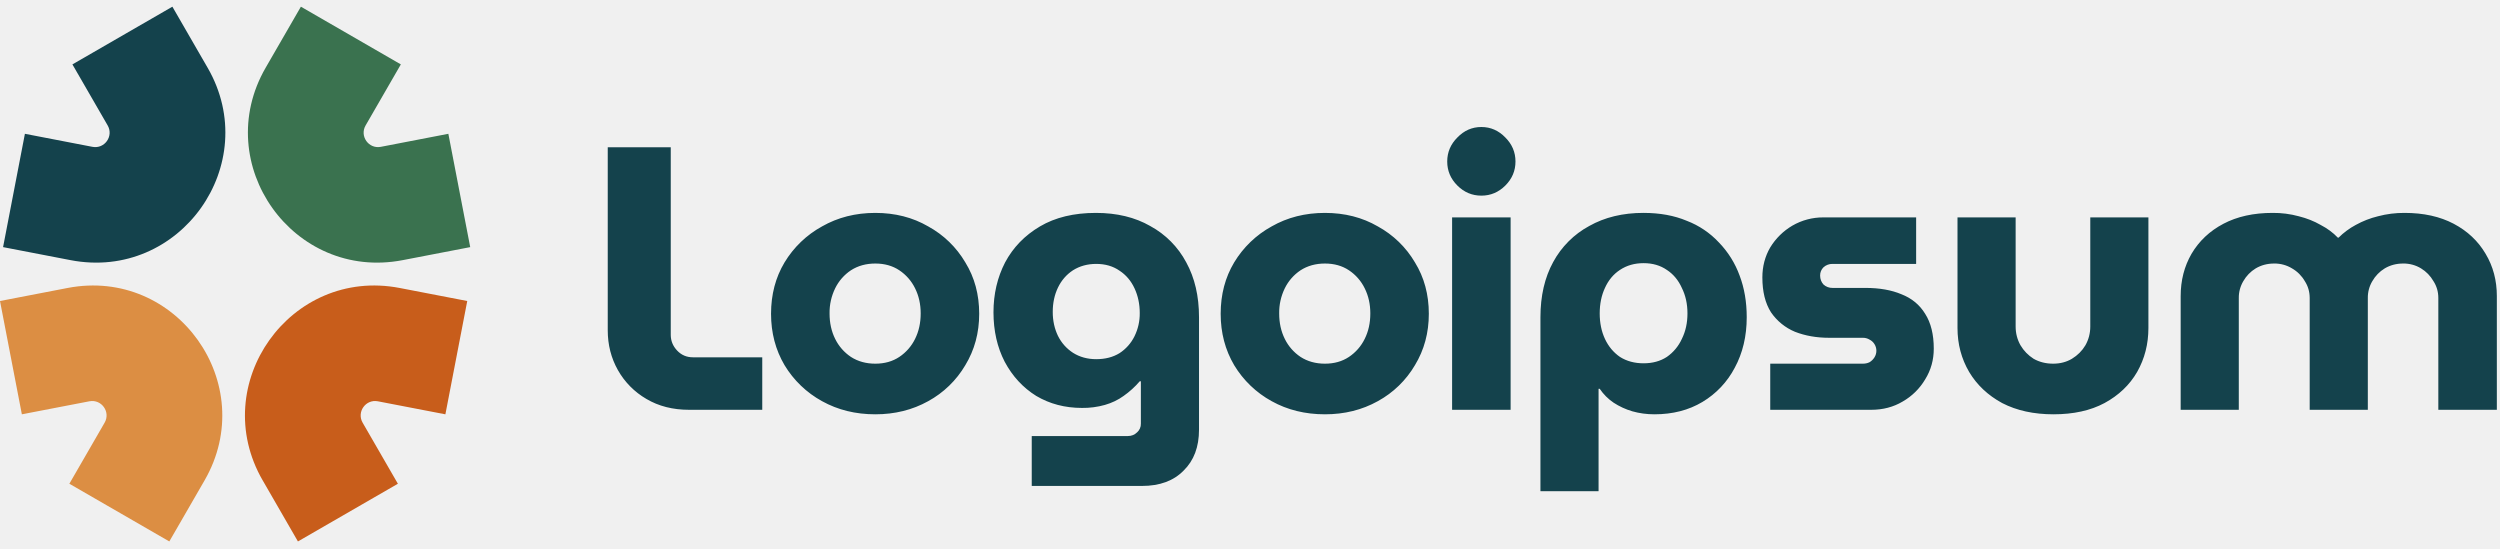
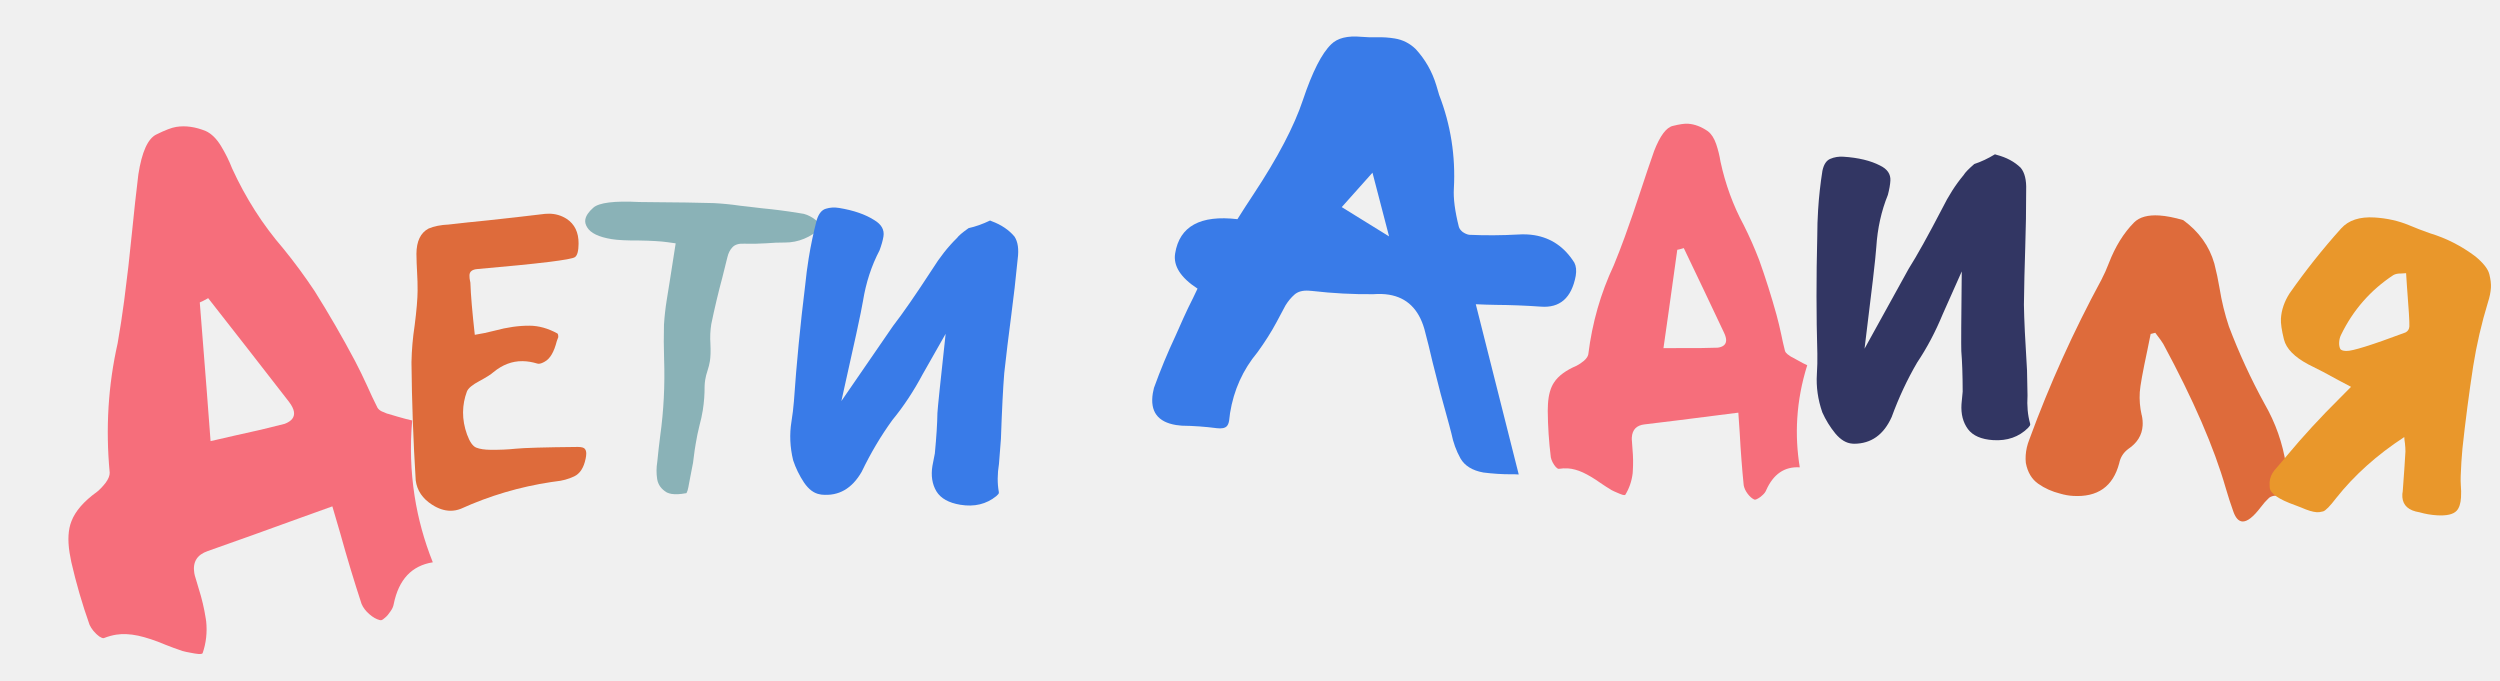
- <svg xmlns="http://www.w3.org/2000/svg" width="187" height="41" viewBox="0 0 187 41" fill="none">
-   <g clip-path="url(#clip0_19_331)">
-     <path fill-rule="evenodd" clip-rule="evenodd" d="M19.87 5.067L22.507 0.5L29.983 4.817L27.347 9.383C26.884 10.184 27.577 11.158 28.485 10.983L33.537 10.008L35.172 18.485L30.12 19.459C21.948 21.035 15.709 12.275 19.87 5.067Z" fill="#3A724F" />
-     <path fill-rule="evenodd" clip-rule="evenodd" d="M15.302 35.933L12.665 40.5L5.188 36.184L7.825 31.617C8.288 30.816 7.595 29.842 6.686 30.017L1.635 30.991L0 22.515L5.052 21.541C13.224 19.965 19.462 28.725 15.302 35.933Z" fill="#DC8E43" />
-     <path fill-rule="evenodd" clip-rule="evenodd" d="M15.53 5.067L12.894 0.5L5.417 4.817L8.054 9.383C8.516 10.184 7.824 11.158 6.915 10.983L1.863 10.008L0.23 18.485L5.281 19.459C13.454 21.035 19.693 12.275 15.531 5.067H15.53Z" fill="#14424C" />
-     <path fill-rule="evenodd" clip-rule="evenodd" d="M19.65 35.933L22.285 40.5L29.762 36.184L27.125 31.617C26.663 30.816 27.355 29.842 28.264 30.017L33.315 30.991L34.95 22.515L29.898 21.541C21.726 19.965 15.488 28.725 19.648 35.933H19.65Z" fill="#C85D1B" />
-     <path d="M163.114 30.653V22.153C163.114 20.975 163.385 19.918 163.927 18.983C164.488 18.029 165.283 17.281 166.312 16.738C167.341 16.196 168.566 15.925 169.987 15.925C170.65 15.918 171.311 16.003 171.951 16.177C172.55 16.327 173.092 16.542 173.578 16.822C174.083 17.084 174.513 17.402 174.869 17.776H174.925C175.306 17.397 175.741 17.075 176.215 16.822C176.736 16.535 177.293 16.318 177.871 16.177C178.521 16.005 179.191 15.92 179.863 15.925C181.284 15.925 182.509 16.195 183.538 16.738C184.566 17.281 185.361 18.028 185.922 18.983C186.484 19.918 186.764 20.974 186.764 22.153V30.653H182.387V22.293C182.387 21.826 182.266 21.405 182.023 21.031C181.8 20.64 181.481 20.312 181.097 20.077C180.692 19.83 180.224 19.704 179.75 19.712C179.245 19.712 178.787 19.834 178.376 20.077C177.991 20.311 177.673 20.64 177.45 21.031C177.223 21.412 177.106 21.849 177.113 22.293V30.653H172.765V22.293C172.765 21.826 172.643 21.405 172.4 21.031C172.172 20.634 171.843 20.305 171.446 20.077C171.041 19.83 170.573 19.704 170.099 19.712C169.594 19.712 169.136 19.834 168.725 20.077C168.34 20.311 168.022 20.64 167.799 21.031C167.573 21.413 167.456 21.849 167.462 22.293V30.653H163.114ZM153.603 30.99C152.126 30.99 150.844 30.71 149.76 30.148C148.694 29.568 147.871 28.792 147.291 27.82C146.711 26.829 146.421 25.734 146.421 24.537V16.261H150.77V24.425C150.77 24.93 150.891 25.398 151.134 25.828C151.377 26.239 151.705 26.576 152.116 26.838C152.546 27.081 153.033 27.203 153.575 27.203C154.099 27.203 154.566 27.081 154.978 26.838C155.408 26.576 155.745 26.239 155.988 25.828C156.231 25.398 156.353 24.93 156.353 24.425V16.261H160.701V24.537C160.701 25.734 160.42 26.829 159.859 27.82C159.298 28.792 158.485 29.569 157.419 30.148C156.371 30.709 155.099 30.99 153.603 30.99ZM132.414 30.653V27.203H139.344C139.531 27.203 139.699 27.165 139.849 27.09C139.998 26.997 140.12 26.875 140.213 26.726C140.305 26.579 140.353 26.409 140.353 26.235C140.353 26.061 140.305 25.891 140.213 25.744C140.126 25.6 139.999 25.483 139.849 25.407C139.697 25.313 139.522 25.265 139.344 25.267H136.819C135.883 25.267 135.032 25.117 134.266 24.818C133.538 24.517 132.914 24.01 132.47 23.359C132.04 22.686 131.825 21.816 131.825 20.75C131.825 19.927 132.021 19.179 132.414 18.506C132.823 17.835 133.391 17.276 134.069 16.878C134.776 16.468 135.58 16.255 136.398 16.261H143.327V19.74H137.071C136.823 19.735 136.582 19.826 136.398 19.993C136.316 20.073 136.251 20.169 136.208 20.275C136.164 20.381 136.143 20.495 136.145 20.61C136.145 20.872 136.23 21.096 136.398 21.283C136.582 21.45 136.823 21.541 137.071 21.536H139.54C140.587 21.536 141.485 21.695 142.233 22.012C143 22.312 143.589 22.798 144.001 23.472C144.431 24.145 144.646 25.014 144.646 26.08C144.646 26.922 144.431 27.689 144.001 28.38C143.593 29.069 143.013 29.64 142.317 30.036C141.625 30.448 140.84 30.653 139.961 30.653H132.414ZM122.94 15.925C124.156 15.925 125.231 16.121 126.166 16.514C127.084 16.864 127.91 17.421 128.579 18.141C129.261 18.847 129.787 19.688 130.122 20.61C130.477 21.545 130.655 22.583 130.655 23.724C130.655 25.145 130.356 26.408 129.757 27.511C129.204 28.568 128.369 29.452 127.345 30.064C126.316 30.681 125.119 30.99 123.754 30.99C123.174 30.99 122.622 30.915 122.098 30.766C121.602 30.62 121.129 30.402 120.696 30.12C120.287 29.843 119.935 29.491 119.658 29.082H119.573V36.742H115.225V23.723C115.225 22.133 115.543 20.758 116.179 19.599C116.796 18.458 117.731 17.522 118.872 16.905C120.032 16.251 121.388 15.924 122.94 15.924V15.925ZM122.94 19.684C122.267 19.684 121.678 19.852 121.173 20.189C120.686 20.507 120.312 20.956 120.05 21.536C119.789 22.096 119.658 22.733 119.658 23.443C119.658 24.154 119.789 24.79 120.05 25.351C120.312 25.912 120.686 26.361 121.173 26.698C121.678 27.016 122.267 27.175 122.94 27.175C123.613 27.175 124.193 27.015 124.679 26.698C125.168 26.359 125.556 25.893 125.802 25.351C126.082 24.79 126.222 24.154 126.222 23.443C126.222 22.733 126.082 22.097 125.802 21.536C125.54 20.956 125.166 20.506 124.679 20.189C124.193 19.852 123.613 19.684 122.94 19.684ZM108.617 30.653V16.261H112.994V30.653H108.617ZM110.805 14.634C110.113 14.634 109.515 14.382 109.01 13.877C108.505 13.372 108.252 12.773 108.252 12.081C108.252 11.389 108.505 10.791 109.01 10.286C109.515 9.762 110.113 9.5 110.805 9.5C111.497 9.5 112.096 9.762 112.601 10.286C113.106 10.791 113.358 11.389 113.358 12.081C113.358 12.773 113.106 13.371 112.601 13.877C112.096 14.382 111.497 14.634 110.805 14.634ZM99.105 30.99C97.628 30.99 96.3 30.663 95.121 30.008C93.964 29.374 92.997 28.445 92.316 27.315C91.643 26.174 91.306 24.893 91.306 23.471C91.306 22.031 91.643 20.75 92.316 19.628C92.997 18.498 93.964 17.569 95.121 16.935C96.3 16.261 97.628 15.925 99.105 15.925C100.583 15.925 101.901 16.261 103.061 16.935C104.213 17.565 105.173 18.495 105.838 19.628C106.53 20.75 106.876 22.031 106.876 23.471C106.876 24.893 106.53 26.174 105.838 27.315C105.173 28.448 104.213 29.378 103.061 30.008C101.883 30.663 100.564 30.99 99.105 30.99ZM99.105 27.203C99.797 27.203 100.396 27.034 100.901 26.698C101.406 26.361 101.813 25.896 102.079 25.351C102.36 24.79 102.5 24.154 102.5 23.443C102.5 22.751 102.36 22.125 102.079 21.563C101.813 21.018 101.406 20.553 100.901 20.217C100.396 19.88 99.797 19.712 99.105 19.712C98.413 19.712 97.805 19.88 97.282 20.217C96.777 20.554 96.37 21.018 96.103 21.564C95.817 22.149 95.673 22.793 95.683 23.444C95.683 24.154 95.823 24.79 96.103 25.351C96.37 25.896 96.777 26.361 97.282 26.698C97.805 27.034 98.413 27.203 99.105 27.203ZM77.174 36.349V32.617H84.355C84.636 32.617 84.87 32.524 85.057 32.337C85.148 32.256 85.221 32.157 85.269 32.045C85.317 31.933 85.341 31.813 85.337 31.691V28.521H85.253C84.898 28.934 84.493 29.302 84.047 29.615C83.635 29.915 83.167 30.139 82.644 30.289C82.087 30.445 81.511 30.521 80.933 30.513C79.661 30.513 78.52 30.213 77.51 29.615C76.519 28.998 75.733 28.147 75.153 27.062C74.593 25.978 74.312 24.743 74.312 23.359C74.312 21.994 74.602 20.75 75.182 19.628C75.78 18.506 76.65 17.608 77.791 16.935C78.931 16.261 80.325 15.925 81.971 15.925C83.542 15.925 84.898 16.252 86.039 16.907C87.185 17.529 88.121 18.475 88.732 19.627C89.368 20.787 89.686 22.153 89.686 23.724V32.14C89.686 33.43 89.303 34.45 88.536 35.198C87.788 35.965 86.75 36.348 85.422 36.348L77.174 36.349ZM81.999 26.866C82.672 26.866 83.252 26.716 83.739 26.417C84.219 26.105 84.607 25.669 84.86 25.155C85.126 24.614 85.261 24.018 85.253 23.415C85.253 22.742 85.123 22.125 84.861 21.564C84.599 21.003 84.225 20.563 83.738 20.245C83.252 19.908 82.672 19.74 81.998 19.74C81.344 19.74 80.764 19.899 80.259 20.217C79.773 20.535 79.399 20.965 79.137 21.507C78.876 22.05 78.745 22.657 78.745 23.331C78.745 23.986 78.875 24.584 79.137 25.127C79.399 25.65 79.773 26.071 80.26 26.389C80.764 26.707 81.344 26.866 81.999 26.866ZM65.473 30.99C63.996 30.99 62.668 30.663 61.49 30.008C60.333 29.374 59.365 28.445 58.684 27.315C58.011 26.174 57.674 24.893 57.674 23.471C57.674 22.031 58.011 20.75 58.684 19.628C59.365 18.498 60.333 17.569 61.49 16.935C62.668 16.261 63.996 15.925 65.473 15.925C66.951 15.925 68.269 16.261 69.429 16.935C70.581 17.565 71.541 18.495 72.206 19.628C72.898 20.75 73.244 22.031 73.244 23.471C73.244 24.893 72.898 26.174 72.206 27.315C71.541 28.448 70.581 29.378 69.429 30.008C68.251 30.663 66.932 30.99 65.473 30.99ZM65.473 27.203C66.165 27.203 66.763 27.034 67.269 26.698C67.774 26.361 68.18 25.896 68.447 25.351C68.727 24.79 68.867 24.154 68.867 23.443C68.867 22.751 68.727 22.125 68.447 21.563C68.18 21.018 67.774 20.553 67.269 20.217C66.764 19.88 66.165 19.712 65.473 19.712C64.781 19.712 64.173 19.88 63.65 20.217C63.145 20.554 62.738 21.018 62.471 21.564C62.185 22.149 62.041 22.793 62.051 23.444C62.051 24.154 62.191 24.79 62.471 25.351C62.738 25.896 63.145 26.361 63.65 26.698C64.173 27.034 64.781 27.203 65.473 27.203ZM51.547 30.653C50.331 30.653 49.265 30.383 48.349 29.84C47.458 29.323 46.722 28.578 46.217 27.68C45.712 26.782 45.459 25.79 45.459 24.706V11.015H50.172V25.042C50.172 25.492 50.332 25.884 50.649 26.221C50.967 26.557 51.359 26.726 51.827 26.726H57.017V30.653H51.547Z" fill="#14424C" />
-   </g>
-   <defs>
-     <clipPath id="clip0_19_331">
-       <rect width="187" height="40" fill="white" transform="translate(0 0.5)" />
-     </clipPath>
-   </defs>
+ <svg xmlns="http://www.w3.org/2000/svg" width="180" height="49" viewBox="0 0 180 49" fill="none">
+   <path d="M15.161 31.761C15.797 31.617 16.393 31.481 16.948 31.351C18.224 31.079 19.408 30.8 20.5 30.515C21.003 30.322 21.224 30.033 21.164 29.647C21.132 29.44 21.01 29.198 20.799 28.92C18.868 26.428 16.931 23.944 14.989 21.468C14.858 21.531 14.729 21.6 14.601 21.677C14.534 21.702 14.462 21.734 14.384 21.775C14.552 23.839 14.717 25.939 14.881 28.075C14.97 29.276 15.063 30.504 15.161 31.761ZM29.677 30.273C29.516 32.121 29.574 33.934 29.851 35.713C30.104 37.34 30.541 38.931 31.162 40.486C29.642 40.726 28.704 41.728 28.348 43.494C28.319 43.668 28.241 43.843 28.114 44.018C27.989 44.208 27.865 44.355 27.741 44.459C27.619 44.577 27.517 44.643 27.435 44.656C27.408 44.66 27.379 44.657 27.35 44.648C27.102 44.588 26.848 44.444 26.588 44.217C26.328 43.99 26.143 43.743 26.032 43.479C25.498 41.853 24.991 40.175 24.511 38.442C24.326 37.793 24.132 37.132 23.929 36.458C23.119 36.755 22.316 37.044 21.518 37.325C19.328 38.123 17.143 38.907 14.962 39.675C14.189 39.938 13.864 40.463 13.987 41.249C14.006 41.373 14.041 41.508 14.092 41.656C14.174 41.911 14.248 42.161 14.314 42.405C14.533 43.091 14.698 43.792 14.81 44.509L14.845 44.737C14.927 45.529 14.842 46.291 14.591 47.023C14.582 47.053 14.543 47.073 14.474 47.084C14.433 47.09 14.377 47.092 14.307 47.089C14.136 47.074 13.935 47.042 13.703 46.994C13.487 46.957 13.298 46.916 13.137 46.871C12.708 46.727 12.291 46.574 11.887 46.412C11.181 46.113 10.531 45.898 9.935 45.766C9.355 45.646 8.833 45.623 8.367 45.696C8.08 45.742 7.784 45.824 7.48 45.942L7.459 45.946C7.391 45.956 7.287 45.916 7.146 45.825C7.004 45.721 6.864 45.587 6.726 45.425C6.605 45.275 6.512 45.127 6.447 44.982C5.921 43.497 5.483 41.991 5.133 40.464C5.083 40.232 5.041 40.005 5.007 39.785C4.865 38.875 4.91 38.126 5.141 37.538C5.419 36.802 6.037 36.09 6.996 35.402C7.208 35.227 7.412 35.011 7.611 34.754C7.807 34.483 7.903 34.242 7.898 34.031C7.598 30.843 7.788 27.74 8.469 24.722C8.647 23.705 8.804 22.685 8.939 21.66C9.157 20.001 9.347 18.339 9.509 16.675C9.645 15.297 9.796 13.924 9.962 12.556C10.214 10.934 10.647 9.976 11.261 9.681C11.885 9.37 12.362 9.189 12.691 9.137C13.361 9.031 14.071 9.131 14.82 9.437C15.228 9.626 15.593 9.986 15.914 10.514C16.234 11.043 16.5 11.58 16.712 12.126C17.689 14.26 18.913 16.179 20.385 17.882C21.182 18.858 21.937 19.883 22.652 20.957C23.677 22.589 24.646 24.265 25.56 25.986C25.859 26.56 26.148 27.15 26.424 27.756C26.663 28.298 26.914 28.831 27.178 29.354C27.252 29.47 27.357 29.559 27.493 29.622C27.629 29.685 27.764 29.742 27.898 29.791C27.925 29.787 27.947 29.791 27.963 29.802C28.39 29.933 28.801 30.051 29.197 30.158C29.358 30.203 29.518 30.242 29.677 30.273Z" fill="#F66E7B" />
+   <path d="M32.425 36.775C31.999 36.771 31.565 36.628 31.121 36.346C30.422 35.902 30.026 35.315 29.932 34.587C29.756 31.754 29.654 28.922 29.626 26.091C29.643 25.203 29.719 24.317 29.855 23.431C29.991 22.365 30.062 21.538 30.067 20.95C30.07 20.501 30.058 20.062 30.032 19.634C30.006 19.195 29.989 18.741 29.983 18.273C29.99 17.365 30.282 16.759 30.858 16.455C31.255 16.288 31.736 16.192 32.3 16.167C33.271 16.055 34.188 15.957 35.049 15.874C36.446 15.726 37.843 15.567 39.24 15.398L39.537 15.386C39.992 15.389 40.412 15.512 40.796 15.755C41.377 16.138 41.664 16.733 41.658 17.541C41.654 18.069 41.568 18.392 41.398 18.511C41.16 18.698 38.826 18.984 34.399 19.369C34.003 19.395 33.804 19.548 33.802 19.827C33.8 19.977 33.814 20.112 33.843 20.232C33.862 20.301 33.872 20.366 33.871 20.426C33.895 21.204 33.999 22.431 34.185 24.107C34.67 24.031 35.151 23.93 35.627 23.804C36.52 23.562 37.357 23.444 38.139 23.45C38.792 23.455 39.454 23.64 40.124 24.004C40.173 24.034 40.197 24.124 40.196 24.274L40.09 24.557C39.896 25.333 39.61 25.824 39.233 26.031C39.054 26.139 38.9 26.193 38.771 26.192L38.682 26.176C38.317 26.064 37.961 26.006 37.614 26.003C36.872 25.997 36.177 26.261 35.53 26.794C35.34 26.962 34.997 27.179 34.501 27.444C34.004 27.71 33.71 27.957 33.619 28.185C33.437 28.672 33.344 29.17 33.34 29.679C33.336 30.207 33.431 30.741 33.625 31.281C33.819 31.811 34.039 32.127 34.286 32.228C34.542 32.33 34.888 32.382 35.324 32.386C35.987 32.391 36.576 32.365 37.091 32.31C37.735 32.245 39.24 32.202 41.605 32.18C41.873 32.182 42.041 32.228 42.109 32.319C42.178 32.399 42.212 32.514 42.211 32.663C42.21 32.773 42.194 32.898 42.163 33.037C42.029 33.684 41.754 34.106 41.337 34.302C40.92 34.498 40.473 34.619 39.998 34.665C39.889 34.674 39.785 34.688 39.686 34.708C37.426 35.049 35.259 35.69 33.183 36.631C32.935 36.729 32.682 36.777 32.425 36.775Z" fill="#DE6B3B" />
+   <path d="M48.348 35.561C48.231 35.541 48.121 35.508 48.018 35.461C47.616 35.223 47.382 34.902 47.317 34.498C47.252 34.093 47.255 33.674 47.325 33.241C47.386 32.615 47.456 31.995 47.535 31.382C47.787 29.575 47.88 27.727 47.815 25.837C47.788 25.015 47.785 24.196 47.806 23.381C47.845 22.772 47.913 22.167 48.01 21.566L48.219 20.268C48.316 19.607 48.459 18.691 48.649 17.52L48.046 17.436C47.585 17.371 46.91 17.331 46.02 17.316C45.126 17.321 44.465 17.288 44.035 17.217C43.107 17.065 42.521 16.782 42.277 16.368C42.157 16.177 42.112 15.993 42.141 15.816C42.185 15.54 42.377 15.254 42.716 14.956C43.126 14.589 44.231 14.452 46.032 14.545L47.413 14.56C48.746 14.566 50.076 14.588 51.404 14.624C52.04 14.658 52.672 14.721 53.298 14.813L53.875 14.878C54.208 14.922 54.538 14.961 54.864 14.995C55.752 15.08 56.632 15.194 57.501 15.336L57.882 15.399C58.19 15.48 58.499 15.647 58.809 15.899L59.2 16.176C59.236 16.202 59.257 16.226 59.264 16.247C59.259 16.276 59.239 16.308 59.203 16.343C58.37 17.095 57.472 17.468 56.51 17.462C56.069 17.46 55.625 17.478 55.178 17.516C54.651 17.55 54.128 17.561 53.609 17.546C53.212 17.521 52.922 17.605 52.741 17.797C52.561 17.98 52.435 18.232 52.363 18.554L52.016 19.951C51.714 21.073 51.447 22.201 51.213 23.334C51.139 23.797 51.117 24.268 51.15 24.748C51.175 25.277 51.162 25.695 51.113 26C51.077 26.226 51.02 26.454 50.942 26.684C50.865 26.913 50.81 27.132 50.776 27.338C50.751 27.496 50.736 27.65 50.732 27.801C50.735 28.397 50.691 28.981 50.599 29.552C50.54 29.916 50.462 30.271 50.366 30.619C50.254 31.066 50.161 31.515 50.088 31.968L50.014 32.425L49.897 33.33L49.72 34.24C49.682 34.416 49.647 34.597 49.617 34.784C49.542 35.247 49.468 35.492 49.393 35.52L49.364 35.515C48.96 35.59 48.622 35.606 48.348 35.561Z" fill="#8AB2B7" />
+   <path d="M69.148 36.344C68.308 36.206 67.734 35.884 67.424 35.379C67.116 34.864 67.02 34.252 67.134 33.544L67.309 32.648C67.422 31.455 67.484 30.485 67.494 29.739C67.512 29.379 67.71 27.477 68.086 24.034L66.425 26.958C65.776 28.175 65.053 29.268 64.254 30.238C63.429 31.375 62.691 32.618 62.042 33.966C61.343 35.184 60.382 35.734 59.158 35.614L59.041 35.594C58.611 35.524 58.226 35.239 57.886 34.738C57.555 34.24 57.295 33.707 57.106 33.141C56.878 32.194 56.837 31.268 56.984 30.363C57.065 29.861 57.124 29.371 57.162 28.892C57.349 26.186 57.621 23.387 57.978 20.497C58.041 19.86 58.123 19.227 58.225 18.598C58.376 17.663 58.571 16.74 58.808 15.83C58.951 15.379 59.17 15.112 59.464 15.028C59.76 14.936 60.074 14.916 60.406 14.971C61.471 15.146 62.325 15.443 62.97 15.861C63.472 16.166 63.685 16.554 63.609 17.027C63.562 17.312 63.468 17.645 63.327 18.026C62.746 19.133 62.349 20.35 62.134 21.678C62.02 22.387 61.501 24.787 60.579 28.877L64.296 23.473C64.992 22.577 65.934 21.216 67.122 19.391C67.664 18.52 68.257 17.769 68.901 17.137C69.017 16.975 69.296 16.738 69.738 16.426C70.237 16.316 70.753 16.133 71.285 15.877C71.305 15.881 71.343 15.897 71.398 15.926C72.089 16.181 72.636 16.549 73.04 17.029C73.29 17.403 73.368 17.946 73.272 18.658C73.138 20.05 72.98 21.428 72.799 22.792C72.62 24.147 72.456 25.503 72.306 26.863C72.221 27.889 72.141 29.467 72.067 31.596L71.927 33.391C71.808 34.129 71.804 34.805 71.915 35.419L71.918 35.495C71.91 35.545 71.848 35.62 71.731 35.722C71.015 36.302 70.154 36.509 69.148 36.344Z" fill="#397BE8" />
+   <path d="M100.013 17.02L98.818 12.433L96.606 14.912L100.013 17.02ZM84.676 30.602C83.349 30.385 82.791 29.622 83.003 28.313L83.087 27.924C83.545 26.655 84.063 25.404 84.642 24.17L85.205 22.905C85.424 22.418 85.657 21.933 85.903 21.45L86.222 20.781C85.003 19.987 84.465 19.142 84.61 18.247C84.927 16.291 86.421 15.468 89.095 15.78C89.473 15.177 89.857 14.583 90.247 13.996C91.993 11.356 93.181 9.09 93.81 7.2C94.488 5.176 95.168 3.838 95.849 3.186C96.301 2.737 97.024 2.559 98.02 2.651C98.38 2.682 98.744 2.692 99.11 2.682C99.561 2.671 99.999 2.7 100.423 2.77C100.997 2.864 101.497 3.116 101.922 3.525C102.615 4.275 103.113 5.148 103.415 6.145L103.619 6.836C104.451 8.981 104.805 11.224 104.679 13.565C104.633 14.278 104.752 15.196 105.034 16.317C105.068 16.45 105.16 16.578 105.309 16.701C105.473 16.813 105.63 16.881 105.781 16.906C106.952 16.957 108.118 16.95 109.28 16.886C109.706 16.857 110.103 16.873 110.472 16.933C111.69 17.133 112.65 17.793 113.353 18.912C113.482 19.159 113.515 19.476 113.453 19.862C113.153 21.453 112.311 22.191 110.925 22.077C109.856 22.001 108.782 21.959 107.702 21.951C107.226 21.944 106.744 21.928 106.257 21.905L109.349 34.163C109.169 34.148 108.967 34.143 108.741 34.148C108.137 34.148 107.491 34.106 106.803 34.021C106.012 33.877 105.463 33.54 105.156 33.009C104.851 32.464 104.632 31.862 104.5 31.204L104.344 30.606C103.915 29.093 103.514 27.578 103.142 26.06C102.961 25.267 102.766 24.478 102.556 23.694C102.143 22.255 101.294 21.43 100.008 21.219C99.666 21.163 99.289 21.151 98.877 21.182C97.414 21.196 95.953 21.119 94.492 20.95L94.242 20.93C93.798 20.9 93.453 20.992 93.208 21.206C92.963 21.42 92.745 21.682 92.555 21.99C92.516 22.054 92.305 22.451 91.92 23.18C91.538 23.895 91.076 24.625 90.534 25.37C89.488 26.627 88.832 28.081 88.564 29.735L88.498 30.275C88.467 30.468 88.409 30.607 88.325 30.692C88.191 30.826 87.952 30.872 87.608 30.829C86.769 30.72 85.93 30.66 85.089 30.649L84.676 30.602Z" fill="#397BE8" />
+   <path d="M119.769 25.068C120.235 25.067 120.672 25.065 121.079 25.061C122.01 25.071 122.878 25.061 123.683 25.032C124.064 24.977 124.263 24.81 124.28 24.531C124.29 24.382 124.243 24.194 124.137 23.968C123.175 21.928 122.207 19.894 121.233 17.864C121.132 17.888 121.032 17.916 120.93 17.95C120.88 17.956 120.825 17.968 120.764 17.984C120.563 19.45 120.356 20.94 120.141 22.454C120.019 23.305 119.894 24.177 119.769 25.068ZM130.121 26.297C129.723 27.56 129.484 28.833 129.404 30.117C129.33 31.291 129.39 32.468 129.584 33.649C128.487 33.58 127.68 34.132 127.159 35.308C127.112 35.425 127.03 35.534 126.915 35.637C126.799 35.749 126.69 35.832 126.587 35.886C126.484 35.949 126.403 35.979 126.343 35.975C126.324 35.974 126.304 35.968 126.285 35.956C126.122 35.876 125.967 35.736 125.82 35.537C125.674 35.338 125.583 35.137 125.546 34.935C125.424 33.719 125.329 32.469 125.261 31.186C125.231 30.705 125.198 30.213 125.16 29.711C124.55 29.793 123.945 29.869 123.346 29.941C121.696 30.155 120.051 30.36 118.413 30.555C117.834 30.618 117.526 30.933 117.491 31.5C117.485 31.59 117.489 31.69 117.502 31.801C117.519 31.991 117.532 32.177 117.541 32.358C117.588 32.87 117.595 33.385 117.563 33.902L117.553 34.066C117.487 34.632 117.311 35.15 117.024 35.621C117.012 35.64 116.982 35.648 116.933 35.645C116.903 35.643 116.864 35.636 116.815 35.623C116.698 35.585 116.563 35.532 116.409 35.462C116.264 35.403 116.138 35.345 116.033 35.288C115.756 35.121 115.489 34.949 115.232 34.773C114.786 34.455 114.365 34.203 113.971 34.018C113.585 33.843 113.224 33.746 112.888 33.724C112.681 33.711 112.462 33.722 112.231 33.757L112.217 33.756C112.167 33.753 112.101 33.709 112.017 33.624C111.933 33.529 111.856 33.414 111.785 33.279C111.724 33.156 111.682 33.038 111.659 32.927C111.521 31.809 111.447 30.691 111.438 29.571C111.439 29.401 111.444 29.237 111.454 29.078C111.496 28.421 111.642 27.906 111.894 27.533C112.201 27.063 112.742 26.663 113.516 26.332C113.69 26.244 113.866 26.125 114.044 25.977C114.223 25.818 114.327 25.665 114.356 25.517C114.637 23.247 115.247 21.114 116.186 19.116C116.467 18.434 116.733 17.747 116.985 17.054C117.392 15.931 117.781 14.802 118.15 13.667C118.457 12.727 118.773 11.794 119.099 10.866C119.525 9.774 119.974 9.173 120.447 9.064C120.931 8.945 121.291 8.893 121.528 8.908C122.012 8.938 122.491 9.119 122.967 9.449C123.222 9.645 123.42 9.952 123.563 10.371C123.705 10.79 123.808 11.206 123.872 11.619C124.224 13.26 124.784 14.789 125.548 16.206C125.953 17.011 126.322 17.844 126.654 18.704C127.119 20.002 127.536 21.322 127.908 22.665C128.029 23.112 128.139 23.568 128.239 24.034C128.322 24.449 128.415 24.859 128.519 25.266C128.553 25.358 128.612 25.436 128.698 25.502C128.783 25.567 128.868 25.628 128.953 25.683C128.974 25.684 128.988 25.69 128.997 25.701C129.275 25.858 129.543 26.005 129.802 26.142C129.908 26.198 130.014 26.25 130.121 26.297Z" fill="#F66E7B" />
+   <path d="M143.504 31.689C142.654 31.634 142.05 31.371 141.694 30.899C141.338 30.417 141.182 29.818 141.227 29.101L141.313 28.193C141.31 26.994 141.276 26.023 141.214 25.28C141.197 24.919 141.208 23.007 141.246 19.543L139.878 22.617C139.352 23.892 138.739 25.052 138.038 26.096C137.328 27.309 136.715 28.619 136.2 30.025C135.624 31.306 134.72 31.948 133.491 31.95L133.371 31.942C132.937 31.914 132.526 31.669 132.139 31.204C131.761 30.741 131.451 30.236 131.208 29.692C130.888 28.772 130.758 27.855 130.815 26.939C130.847 26.432 130.859 25.938 130.849 25.458C130.771 22.746 130.769 19.934 130.843 17.022C130.843 16.383 130.864 15.745 130.904 15.108C130.963 14.163 131.067 13.226 131.214 12.296C131.312 11.833 131.505 11.545 131.789 11.434C132.075 11.312 132.385 11.262 132.721 11.283C133.797 11.352 134.676 11.563 135.359 11.916C135.888 12.169 136.138 12.535 136.108 13.012C136.09 13.301 136.029 13.642 135.926 14.035C135.456 15.193 135.179 16.444 135.094 17.788C135.049 18.504 134.766 20.943 134.247 25.105L137.42 19.359C138.026 18.399 138.831 16.952 139.836 15.018C140.289 14.098 140.806 13.292 141.385 12.6C141.486 12.426 141.74 12.163 142.149 11.809C142.635 11.65 143.13 11.417 143.636 11.11C143.656 11.111 143.695 11.123 143.753 11.147C144.465 11.332 145.046 11.644 145.493 12.082C145.779 12.43 145.909 12.963 145.884 13.68C145.886 15.079 145.863 16.466 145.817 17.841C145.771 19.207 145.739 20.573 145.722 21.941C145.737 22.971 145.812 24.549 145.946 26.675L145.981 28.475C145.935 29.221 145.997 29.895 146.167 30.495L146.177 30.57C146.175 30.62 146.12 30.702 146.013 30.815C145.357 31.462 144.521 31.753 143.504 31.689Z" fill="#323663" />
+   <path d="M161.453 37.547C161.185 37.529 160.972 37.301 160.811 36.861C160.609 36.299 160.421 35.723 160.25 35.132C159.42 32.233 157.922 28.776 155.755 24.762C155.693 24.648 155.501 24.381 155.18 23.961L154.847 24.045C154.773 24.44 154.694 24.829 154.61 25.214C154.275 26.78 154.092 27.788 154.064 28.235C154.029 28.783 154.074 29.33 154.198 29.877L154.211 29.908C154.265 30.161 154.284 30.407 154.27 30.646C154.226 31.332 153.878 31.895 153.226 32.332C152.883 32.59 152.668 32.931 152.582 33.355C152.139 35.035 151.024 35.818 149.236 35.704C148.939 35.685 148.64 35.631 148.338 35.542C147.744 35.394 147.212 35.156 146.747 34.826C146.282 34.497 145.986 33.999 145.86 33.331C145.841 33.15 145.838 32.97 145.849 32.791C145.873 32.403 145.962 32.019 146.114 31.64C147.562 27.686 149.291 23.856 151.299 20.148C151.502 19.761 151.68 19.363 151.835 18.953C152.297 17.754 152.904 16.774 153.657 16.013C154.047 15.628 154.653 15.462 155.473 15.514C155.966 15.546 156.539 15.657 157.192 15.849C158.329 16.68 159.077 17.727 159.435 18.988C159.586 19.577 159.712 20.174 159.813 20.78C159.963 21.709 160.184 22.612 160.476 23.49C161.199 25.404 162.054 27.261 163.041 29.062C163.838 30.441 164.355 31.913 164.594 33.476L164.591 33.776C164.58 33.935 164.554 34.108 164.513 34.295C164.471 34.482 164.445 34.675 164.431 34.874L164.428 35.174C164.415 35.363 164.353 35.494 164.239 35.566C164.127 35.629 163.985 35.67 163.816 35.689C163.647 35.699 163.5 35.749 163.374 35.841C163.164 36.037 162.967 36.259 162.782 36.508C162.241 37.222 161.798 37.568 161.453 37.547Z" fill="#DE6B3B" />
+   <path d="M168.93 25.268C169.335 25.294 170.757 24.85 173.194 23.937C173.368 23.848 173.462 23.704 173.474 23.505C173.491 23.236 173.432 22.269 173.3 20.602L173.239 19.669L172.88 19.692C172.653 19.687 172.467 19.725 172.323 19.806C170.678 20.89 169.423 22.323 168.557 24.106C168.478 24.261 168.433 24.438 168.419 24.637C168.407 24.835 168.436 25.002 168.507 25.137C168.572 25.211 168.688 25.253 168.856 25.264L168.93 25.268ZM166.817 36.881C166.53 36.863 166.151 36.748 165.679 36.539C165.543 36.48 165.403 36.426 165.257 36.377C164.054 35.951 163.441 35.522 163.419 35.091L163.412 34.731C163.431 34.413 163.549 34.12 163.765 33.854C164.064 33.514 164.358 33.168 164.648 32.817C165.816 31.413 167.089 30.031 168.464 28.67L169.274 27.852L168.338 27.358C167.638 26.964 166.923 26.589 166.192 26.233C165.194 25.7 164.611 25.103 164.445 24.443C164.279 23.773 164.206 23.269 164.227 22.931C164.266 22.314 164.473 21.713 164.846 21.128C165.99 19.492 167.228 17.933 168.561 16.45C169.095 15.854 169.901 15.591 170.977 15.659C171.866 15.716 172.682 15.898 173.426 16.205C173.929 16.417 174.442 16.615 174.966 16.798C176.135 17.152 177.22 17.706 178.224 18.459C178.8 18.935 179.134 19.361 179.23 19.736C179.325 20.112 179.364 20.439 179.347 20.718C179.326 21.036 179.256 21.386 179.132 21.768C178.671 23.277 178.317 24.808 178.07 26.36C177.767 28.339 177.509 30.32 177.295 32.304L177.22 33.258C177.169 34.074 177.154 34.618 177.177 34.889C177.205 35.23 177.211 35.54 177.193 35.819C177.166 36.257 177.062 36.575 176.88 36.773C176.636 37.037 176.158 37.146 175.446 37.101C175.032 37.075 174.619 37.004 174.211 36.887L173.916 36.824C173.244 36.641 172.928 36.221 172.969 35.565L172.997 35.372C173.03 35.004 173.069 34.457 173.115 33.731L173.192 32.507C173.192 32.337 173.179 32.137 173.155 31.906C173.132 31.784 173.117 31.638 173.108 31.468C171.142 32.751 169.509 34.215 168.205 35.861C167.762 36.441 167.45 36.761 167.267 36.82C167.086 36.868 166.935 36.888 166.817 36.881Z" fill="#E9972B" />
</svg>
